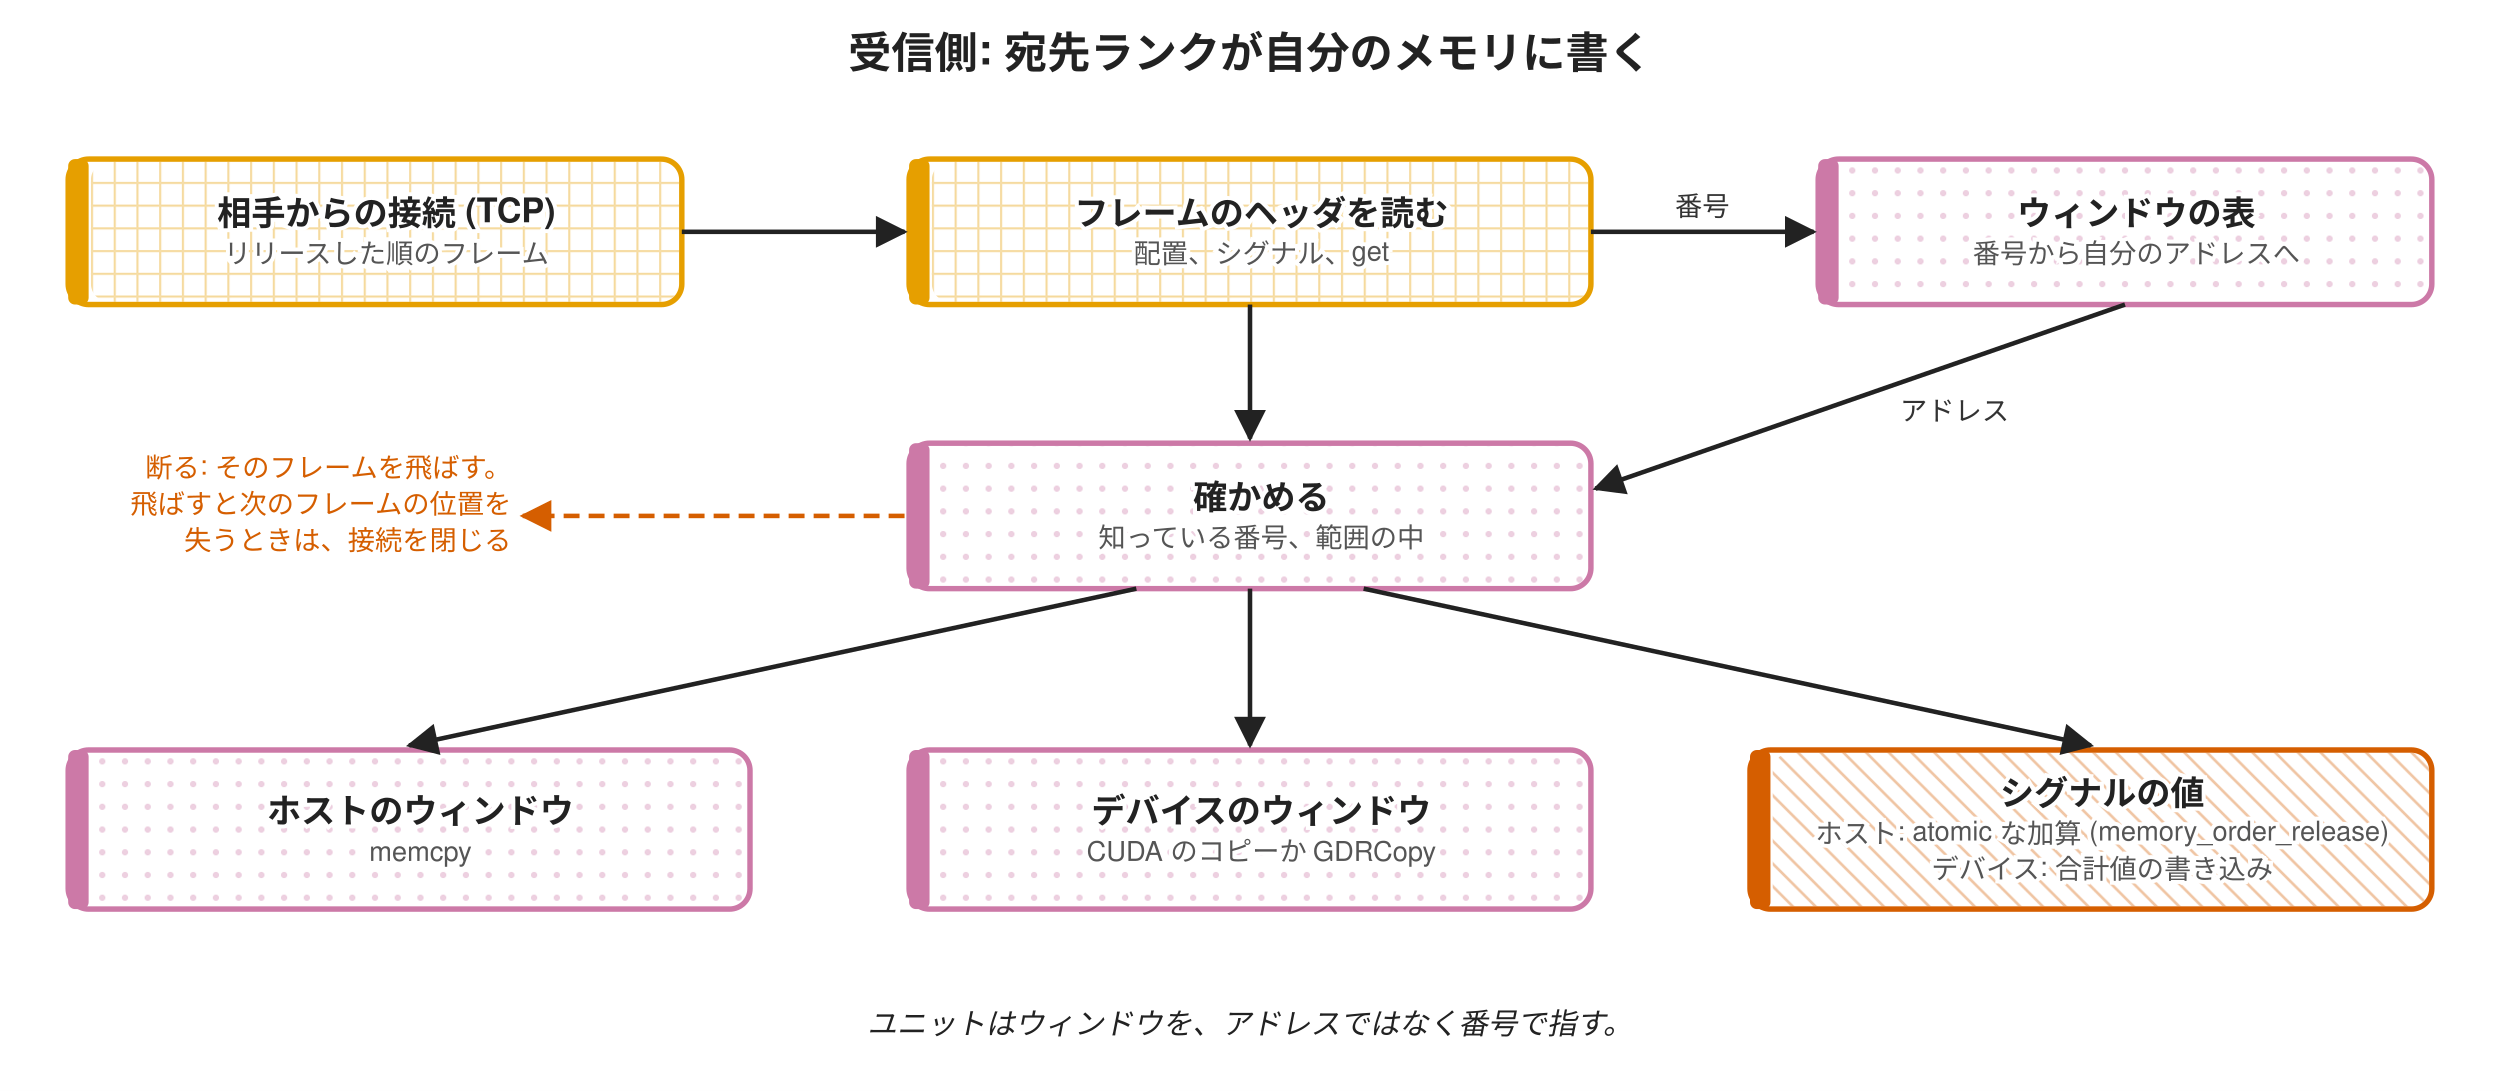
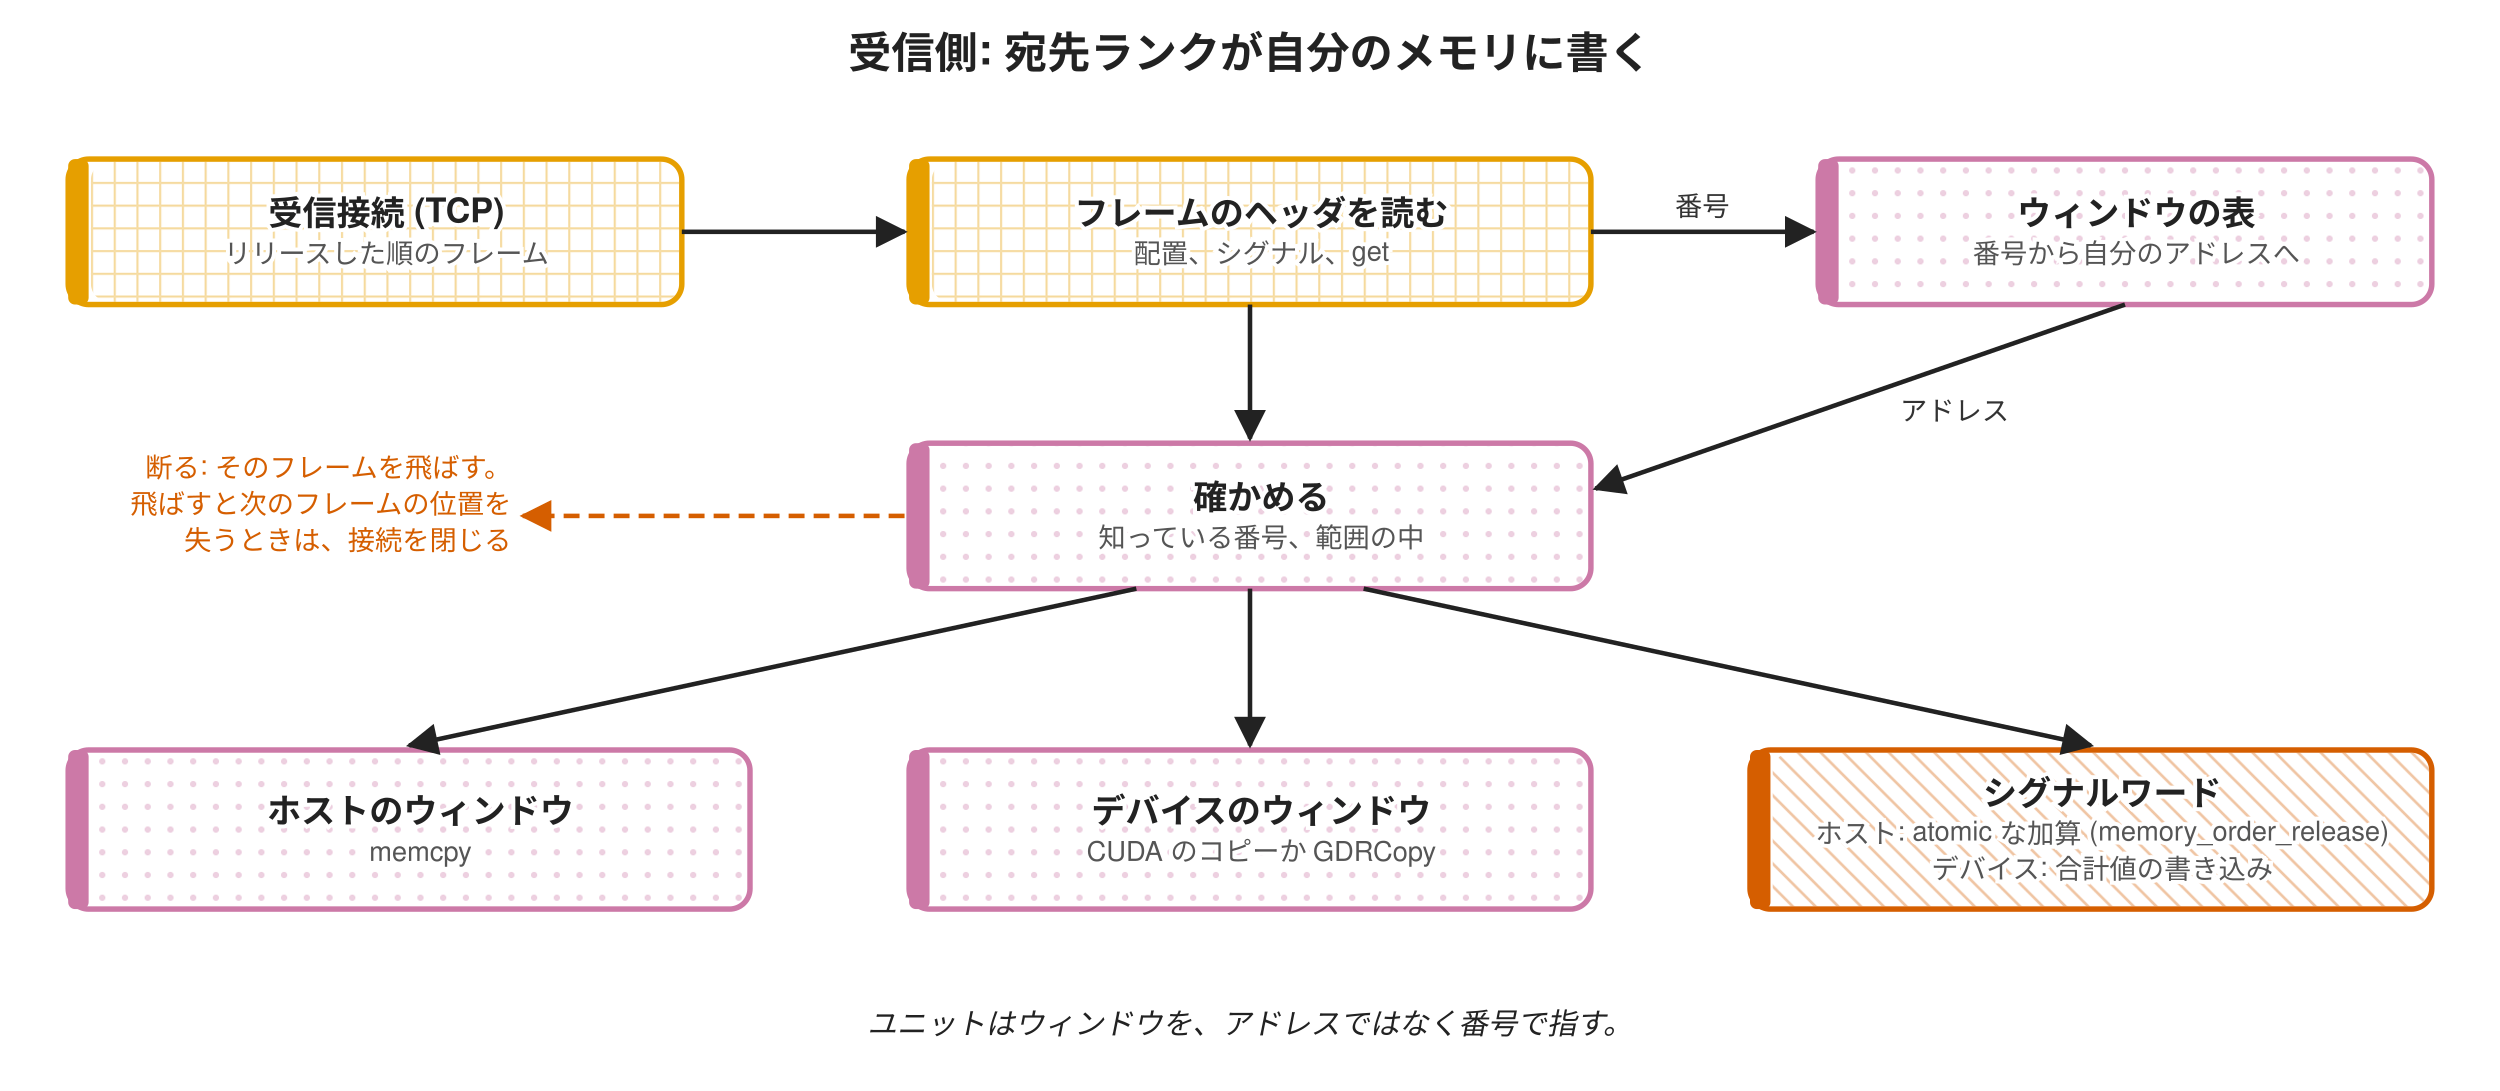
<svg xmlns="http://www.w3.org/2000/svg" width="1100" height="480" viewBox="0 0 1100 480">
  <defs>
    <pattern id="p-wire" width="10" height="10" patternUnits="userSpaceOnUse">
      <g stroke="#E69F00" opacity="0.35">
        <path d="M0,0.5 h10 M0.5,0 v10" stroke-width="1.0" />
      </g>
    </pattern>
    <pattern id="p-target" width="10" height="10" patternUnits="userSpaceOnUse">
      <g stroke="#CC79A7" opacity="0.35">
        <circle cx="5" cy="5" r="1.4" stroke="none" fill="#CC79A7" />
      </g>
    </pattern>
    <pattern id="p-sig" width="10" height="10" patternUnits="userSpaceOnUse">
      <g stroke="#D55E00" opacity="0.35">
        <path d="M-2,8 l4,4 M0,0 l10,10 M8,-2 l4,4" stroke-width="1.2" />
      </g>
    </pattern>
    <marker id="m38" viewBox="0 0 10 10" refX="9" refY="5" markerWidth="7" markerHeight="7" orient="auto-start-reverse">
      <path d="M0,0 L10,5 L0,10 z" fill="#222222" />
    </marker>
    <marker id="m39" viewBox="0 0 10 10" refX="9" refY="5" markerWidth="7" markerHeight="7" orient="auto-start-reverse">
      <path d="M0,0 L10,5 L0,10 z" fill="#222222" />
    </marker>
    <marker id="m41" viewBox="0 0 10 10" refX="9" refY="5" markerWidth="7" markerHeight="7" orient="auto-start-reverse">
      <path d="M0,0 L10,5 L0,10 z" fill="#222222" />
    </marker>
    <marker id="m43" viewBox="0 0 10 10" refX="9" refY="5" markerWidth="7" markerHeight="7" orient="auto-start-reverse">
      <path d="M0,0 L10,5 L0,10 z" fill="#222222" />
    </marker>
    <marker id="m44" viewBox="0 0 10 10" refX="9" refY="5" markerWidth="7" markerHeight="7" orient="auto-start-reverse">
      <path d="M0,0 L10,5 L0,10 z" fill="#222222" />
    </marker>
    <marker id="m45" viewBox="0 0 10 10" refX="9" refY="5" markerWidth="7" markerHeight="7" orient="auto-start-reverse">
      <path d="M0,0 L10,5 L0,10 z" fill="#222222" />
    </marker>
    <marker id="m46" viewBox="0 0 10 10" refX="9" refY="5" markerWidth="7" markerHeight="7" orient="auto-start-reverse">
      <path d="M0,0 L10,5 L0,10 z" fill="#222222" />
    </marker>
    <marker id="m47" viewBox="0 0 10 10" refX="9" refY="5" markerWidth="7" markerHeight="7" orient="auto-start-reverse">
      <path d="M0,0 L10,5 L0,10 z" fill="#D55E00" />
    </marker>
  </defs>
  <rect x="0" y="0" width="1100" height="480" fill="#FFFFFF" />
  <text x="550.0" y="30.0" font-family="Helvetica, Arial, 'Hiragino Sans', 'Hiragino Kaku Gothic ProN', 'Noto Sans CJK JP', 'Noto Sans JP', sans-serif" font-size="19" font-weight="bold" text-anchor="middle" fill="#222222">受信側: 宛先ランクが自分のメモリに書く</text>
  <rect x="30" y="70" width="270" height="64" rx="9" fill="#FFFFFF" stroke="#E69F00" stroke-width="2.4" />
  <rect x="40" y="71.2" width="258.8" height="61.6" rx="8" fill="url(#p-wire)" />
  <rect x="30" y="70" width="9" height="64" rx="3" fill="#E69F00" />
-   <text x="170.0" y="99.1" font-family="Helvetica, Arial, 'Hiragino Sans', 'Hiragino Kaku Gothic ProN', 'Noto Sans CJK JP', 'Noto Sans JP', sans-serif" font-size="15" font-weight="bold" text-anchor="middle" fill="#222222" stroke="#FFFFFF" stroke-width="3.5" paint-order="stroke">相手からの接続 (TCP)</text>
+   <text x="170.0" y="99.1" font-family="Helvetica, Arial, 'Hiragino Sans', 'Hiragino Kaku Gothic ProN', 'Noto Sans CJK JP', 'Noto Sans JP', sans-serif" font-size="15" font-weight="bold" text-anchor="middle" fill="#222222" stroke="#FFFFFF" stroke-width="3.5" paint-order="stroke">受信接続 (TCP)</text>
  <text x="170.0" y="115.8" font-family="Helvetica, Arial, 'Hiragino Sans', 'Hiragino Kaku Gothic ProN', 'Noto Sans CJK JP', 'Noto Sans JP', sans-serif" font-size="12" font-weight="normal" text-anchor="middle" fill="#555555" stroke="#FFFFFF" stroke-width="3.5" paint-order="stroke">リリースした順のフレーム</text>
  <rect x="400" y="70" width="300" height="64" rx="9" fill="#FFFFFF" stroke="#E69F00" stroke-width="2.4" />
  <rect x="410" y="71.2" width="288.8" height="61.6" rx="8" fill="url(#p-wire)" />
  <rect x="400" y="70" width="9" height="64" rx="3" fill="#E69F00" />
  <text x="555.0" y="99.1" font-family="Helvetica, Arial, 'Hiragino Sans', 'Hiragino Kaku Gothic ProN', 'Noto Sans CJK JP', 'Noto Sans JP', sans-serif" font-size="15" font-weight="bold" text-anchor="middle" fill="#222222" stroke="#FFFFFF" stroke-width="3.5" paint-order="stroke">フレームのヘッダを読む</text>
  <text x="555.0" y="115.8" font-family="Helvetica, Arial, 'Hiragino Sans', 'Hiragino Kaku Gothic ProN', 'Noto Sans CJK JP', 'Noto Sans JP', sans-serif" font-size="12" font-weight="normal" text-anchor="middle" fill="#555555" stroke="#FFFFFF" stroke-width="3.5" paint-order="stroke">配置、シグナル、get</text>
  <rect x="800" y="70" width="270" height="64" rx="9" fill="#FFFFFF" stroke="#CC79A7" stroke-width="2.4" />
  <rect x="810" y="71.2" width="258.8" height="61.6" rx="8" fill="url(#p-target)" />
  <rect x="800" y="70" width="9" height="64" rx="3" fill="#CC79A7" />
  <text x="940.0" y="99.1" font-family="Helvetica, Arial, 'Hiragino Sans', 'Hiragino Kaku Gothic ProN', 'Noto Sans CJK JP', 'Noto Sans JP', sans-serif" font-size="15" font-weight="bold" text-anchor="middle" fill="#222222" stroke="#FFFFFF" stroke-width="3.5" paint-order="stroke">ウィンドウの表</text>
  <text x="940.0" y="115.8" font-family="Helvetica, Arial, 'Hiragino Sans', 'Hiragino Kaku Gothic ProN', 'Noto Sans CJK JP', 'Noto Sans JP', sans-serif" font-size="12" font-weight="normal" text-anchor="middle" fill="#555555" stroke="#FFFFFF" stroke-width="3.5" paint-order="stroke">番号から自分のアドレスへ</text>
  <rect x="400" y="195" width="300" height="64" rx="9" fill="#FFFFFF" stroke="#CC79A7" stroke-width="2.4" />
  <rect x="410" y="196.2" width="288.8" height="61.6" rx="8" fill="url(#p-target)" />
  <rect x="400" y="195" width="9" height="64" rx="3" fill="#CC79A7" />
  <text x="555.0" y="224.1" font-family="Helvetica, Arial, 'Hiragino Sans', 'Hiragino Kaku Gothic ProN', 'Noto Sans CJK JP', 'Noto Sans JP', sans-serif" font-size="15" font-weight="bold" text-anchor="middle" fill="#222222" stroke="#FFFFFF" stroke-width="3.5" paint-order="stroke">確かめる</text>
  <text x="555.0" y="240.8" font-family="Helvetica, Arial, 'Hiragino Sans', 'Hiragino Kaku Gothic ProN', 'Noto Sans CJK JP', 'Noto Sans JP', sans-serif" font-size="12" font-weight="normal" text-anchor="middle" fill="#555555" stroke="#FFFFFF" stroke-width="3.5" paint-order="stroke">知っている番号、範囲の中</text>
  <rect x="30" y="330" width="300" height="70" rx="9" fill="#FFFFFF" stroke="#CC79A7" stroke-width="2.4" />
  <rect x="40" y="331.2" width="288.8" height="67.6" rx="8" fill="url(#p-target)" />
  <rect x="30" y="330" width="9" height="70" rx="3" fill="#CC79A7" />
  <text x="185.0" y="362.1" font-family="Helvetica, Arial, 'Hiragino Sans', 'Hiragino Kaku Gothic ProN', 'Noto Sans CJK JP', 'Noto Sans JP', sans-serif" font-size="15" font-weight="bold" text-anchor="middle" fill="#222222" stroke="#FFFFFF" stroke-width="3.5" paint-order="stroke">ホストのウィンドウ</text>
  <text x="185.0" y="378.8" font-family="Helvetica, Arial, 'Hiragino Sans', 'Hiragino Kaku Gothic ProN', 'Noto Sans CJK JP', 'Noto Sans JP', sans-serif" font-size="12" font-weight="normal" text-anchor="middle" fill="#555555" stroke="#FFFFFF" stroke-width="3.5" paint-order="stroke">memcpy</text>
  <rect x="400" y="330" width="300" height="70" rx="9" fill="#FFFFFF" stroke="#CC79A7" stroke-width="2.4" />
  <rect x="410" y="331.2" width="288.8" height="67.6" rx="8" fill="url(#p-target)" />
  <rect x="400" y="330" width="9" height="70" rx="3" fill="#CC79A7" />
  <text x="555.0" y="362.1" font-family="Helvetica, Arial, 'Hiragino Sans', 'Hiragino Kaku Gothic ProN', 'Noto Sans CJK JP', 'Noto Sans JP', sans-serif" font-size="15" font-weight="bold" text-anchor="middle" fill="#222222" stroke="#FFFFFF" stroke-width="3.5" paint-order="stroke">デバイスのウィンドウ</text>
  <text x="555.0" y="378.8" font-family="Helvetica, Arial, 'Hiragino Sans', 'Hiragino Kaku Gothic ProN', 'Noto Sans CJK JP', 'Noto Sans JP', sans-serif" font-size="12" font-weight="normal" text-anchor="middle" fill="#555555" stroke="#FFFFFF" stroke-width="3.5" paint-order="stroke">CUDA のコピーか GDRCopy</text>
  <rect x="770" y="330" width="300" height="70" rx="9" fill="#FFFFFF" stroke="#D55E00" stroke-width="2.4" />
  <rect x="780" y="331.2" width="288.8" height="67.6" rx="8" fill="url(#p-sig)" />
  <rect x="770" y="330" width="9" height="70" rx="3" fill="#D55E00" />
-   <text x="925.0" y="354.3" font-family="Helvetica, Arial, 'Hiragino Sans', 'Hiragino Kaku Gothic ProN', 'Noto Sans CJK JP', 'Noto Sans JP', sans-serif" font-size="15" font-weight="bold" text-anchor="middle" fill="#222222" stroke="#FFFFFF" stroke-width="3.5" paint-order="stroke">シグナルの値</text>
+   <text x="925.0" y="354.3" font-family="Helvetica, Arial, 'Hiragino Sans', 'Hiragino Kaku Gothic ProN', 'Noto Sans CJK JP', 'Noto Sans JP', sans-serif" font-size="15" font-weight="bold" text-anchor="middle" fill="#222222" stroke="#FFFFFF" stroke-width="3.5" paint-order="stroke">シグナルワード</text>
  <text x="925.0" y="371.0" font-family="Helvetica, Arial, 'Hiragino Sans', 'Hiragino Kaku Gothic ProN', 'Noto Sans CJK JP', 'Noto Sans JP', sans-serif" font-size="12" font-weight="normal" text-anchor="middle" fill="#555555" stroke="#FFFFFF" stroke-width="3.5" paint-order="stroke">ホスト: atomic な加算 (memory_order_release)</text>
  <text x="925.0" y="386.6" font-family="Helvetica, Arial, 'Hiragino Sans', 'Hiragino Kaku Gothic ProN', 'Noto Sans CJK JP', 'Noto Sans JP', sans-serif" font-size="12" font-weight="normal" text-anchor="middle" fill="#555555" stroke="#FFFFFF" stroke-width="3.5" paint-order="stroke">デバイス: 合計値の書き込み</text>
  <line x1="300" y1="102" x2="398" y2="102" stroke="#222222" stroke-width="2.0" marker-end="url(#m38)" />
  <line x1="700" y1="102" x2="798" y2="102" stroke="#222222" stroke-width="2.0" marker-end="url(#m39)" />
  <text x="749.0" y="95.0" font-family="Helvetica, Arial, 'Hiragino Sans', 'Hiragino Kaku Gothic ProN', 'Noto Sans CJK JP', 'Noto Sans JP', sans-serif" font-size="12" font-weight="normal" text-anchor="middle" fill="#333333">番号</text>
  <line x1="935" y1="134" x2="702" y2="215" stroke="#222222" stroke-width="2.0" marker-end="url(#m41)" />
  <text x="860.0" y="185.0" font-family="Helvetica, Arial, 'Hiragino Sans', 'Hiragino Kaku Gothic ProN', 'Noto Sans CJK JP', 'Noto Sans JP', sans-serif" font-size="12" font-weight="normal" text-anchor="middle" fill="#333333">アドレス</text>
  <line x1="550" y1="134" x2="550" y2="193" stroke="#222222" stroke-width="2.0" marker-end="url(#m43)" />
  <line x1="500" y1="259" x2="180" y2="328" stroke="#222222" stroke-width="2.0" marker-end="url(#m44)" />
  <line x1="550" y1="259" x2="550" y2="328" stroke="#222222" stroke-width="2.0" marker-end="url(#m45)" />
  <line x1="600" y1="259" x2="920" y2="328" stroke="#222222" stroke-width="2.0" marker-end="url(#m46)" />
  <line x1="398" y1="227" x2="230" y2="227" stroke="#D55E00" stroke-width="2.0" stroke-dasharray="7 4" marker-end="url(#m47)" />
  <text x="225.0" y="210.0" font-family="Helvetica, Arial, 'Hiragino Sans', 'Hiragino Kaku Gothic ProN', 'Noto Sans CJK JP', 'Noto Sans JP', sans-serif" font-size="12" font-weight="normal" text-anchor="end" fill="#D55E00">断る: そのフレームを飛ばす。</text>
  <text x="225.0" y="226.0" font-family="Helvetica, Arial, 'Hiragino Sans', 'Hiragino Kaku Gothic ProN', 'Noto Sans CJK JP', 'Noto Sans JP', sans-serif" font-size="12" font-weight="normal" text-anchor="end" fill="#D55E00">飛ばすと次のフレームの位置を</text>
  <text x="225.0" y="242.0" font-family="Helvetica, Arial, 'Hiragino Sans', 'Hiragino Kaku Gothic ProN', 'Noto Sans CJK JP', 'Noto Sans JP', sans-serif" font-size="12" font-weight="normal" text-anchor="end" fill="#D55E00">失うときは、接続を閉じる</text>
  <text x="550.0" y="455.0" font-family="Helvetica, Arial, 'Hiragino Sans', 'Hiragino Kaku Gothic ProN', 'Noto Sans CJK JP', 'Noto Sans JP', sans-serif" font-size="13" font-weight="normal" text-anchor="middle" fill="#222222" font-style="italic">ユニットはウィンドウを、アドレスではなく番号で指す。</text>
</svg>
